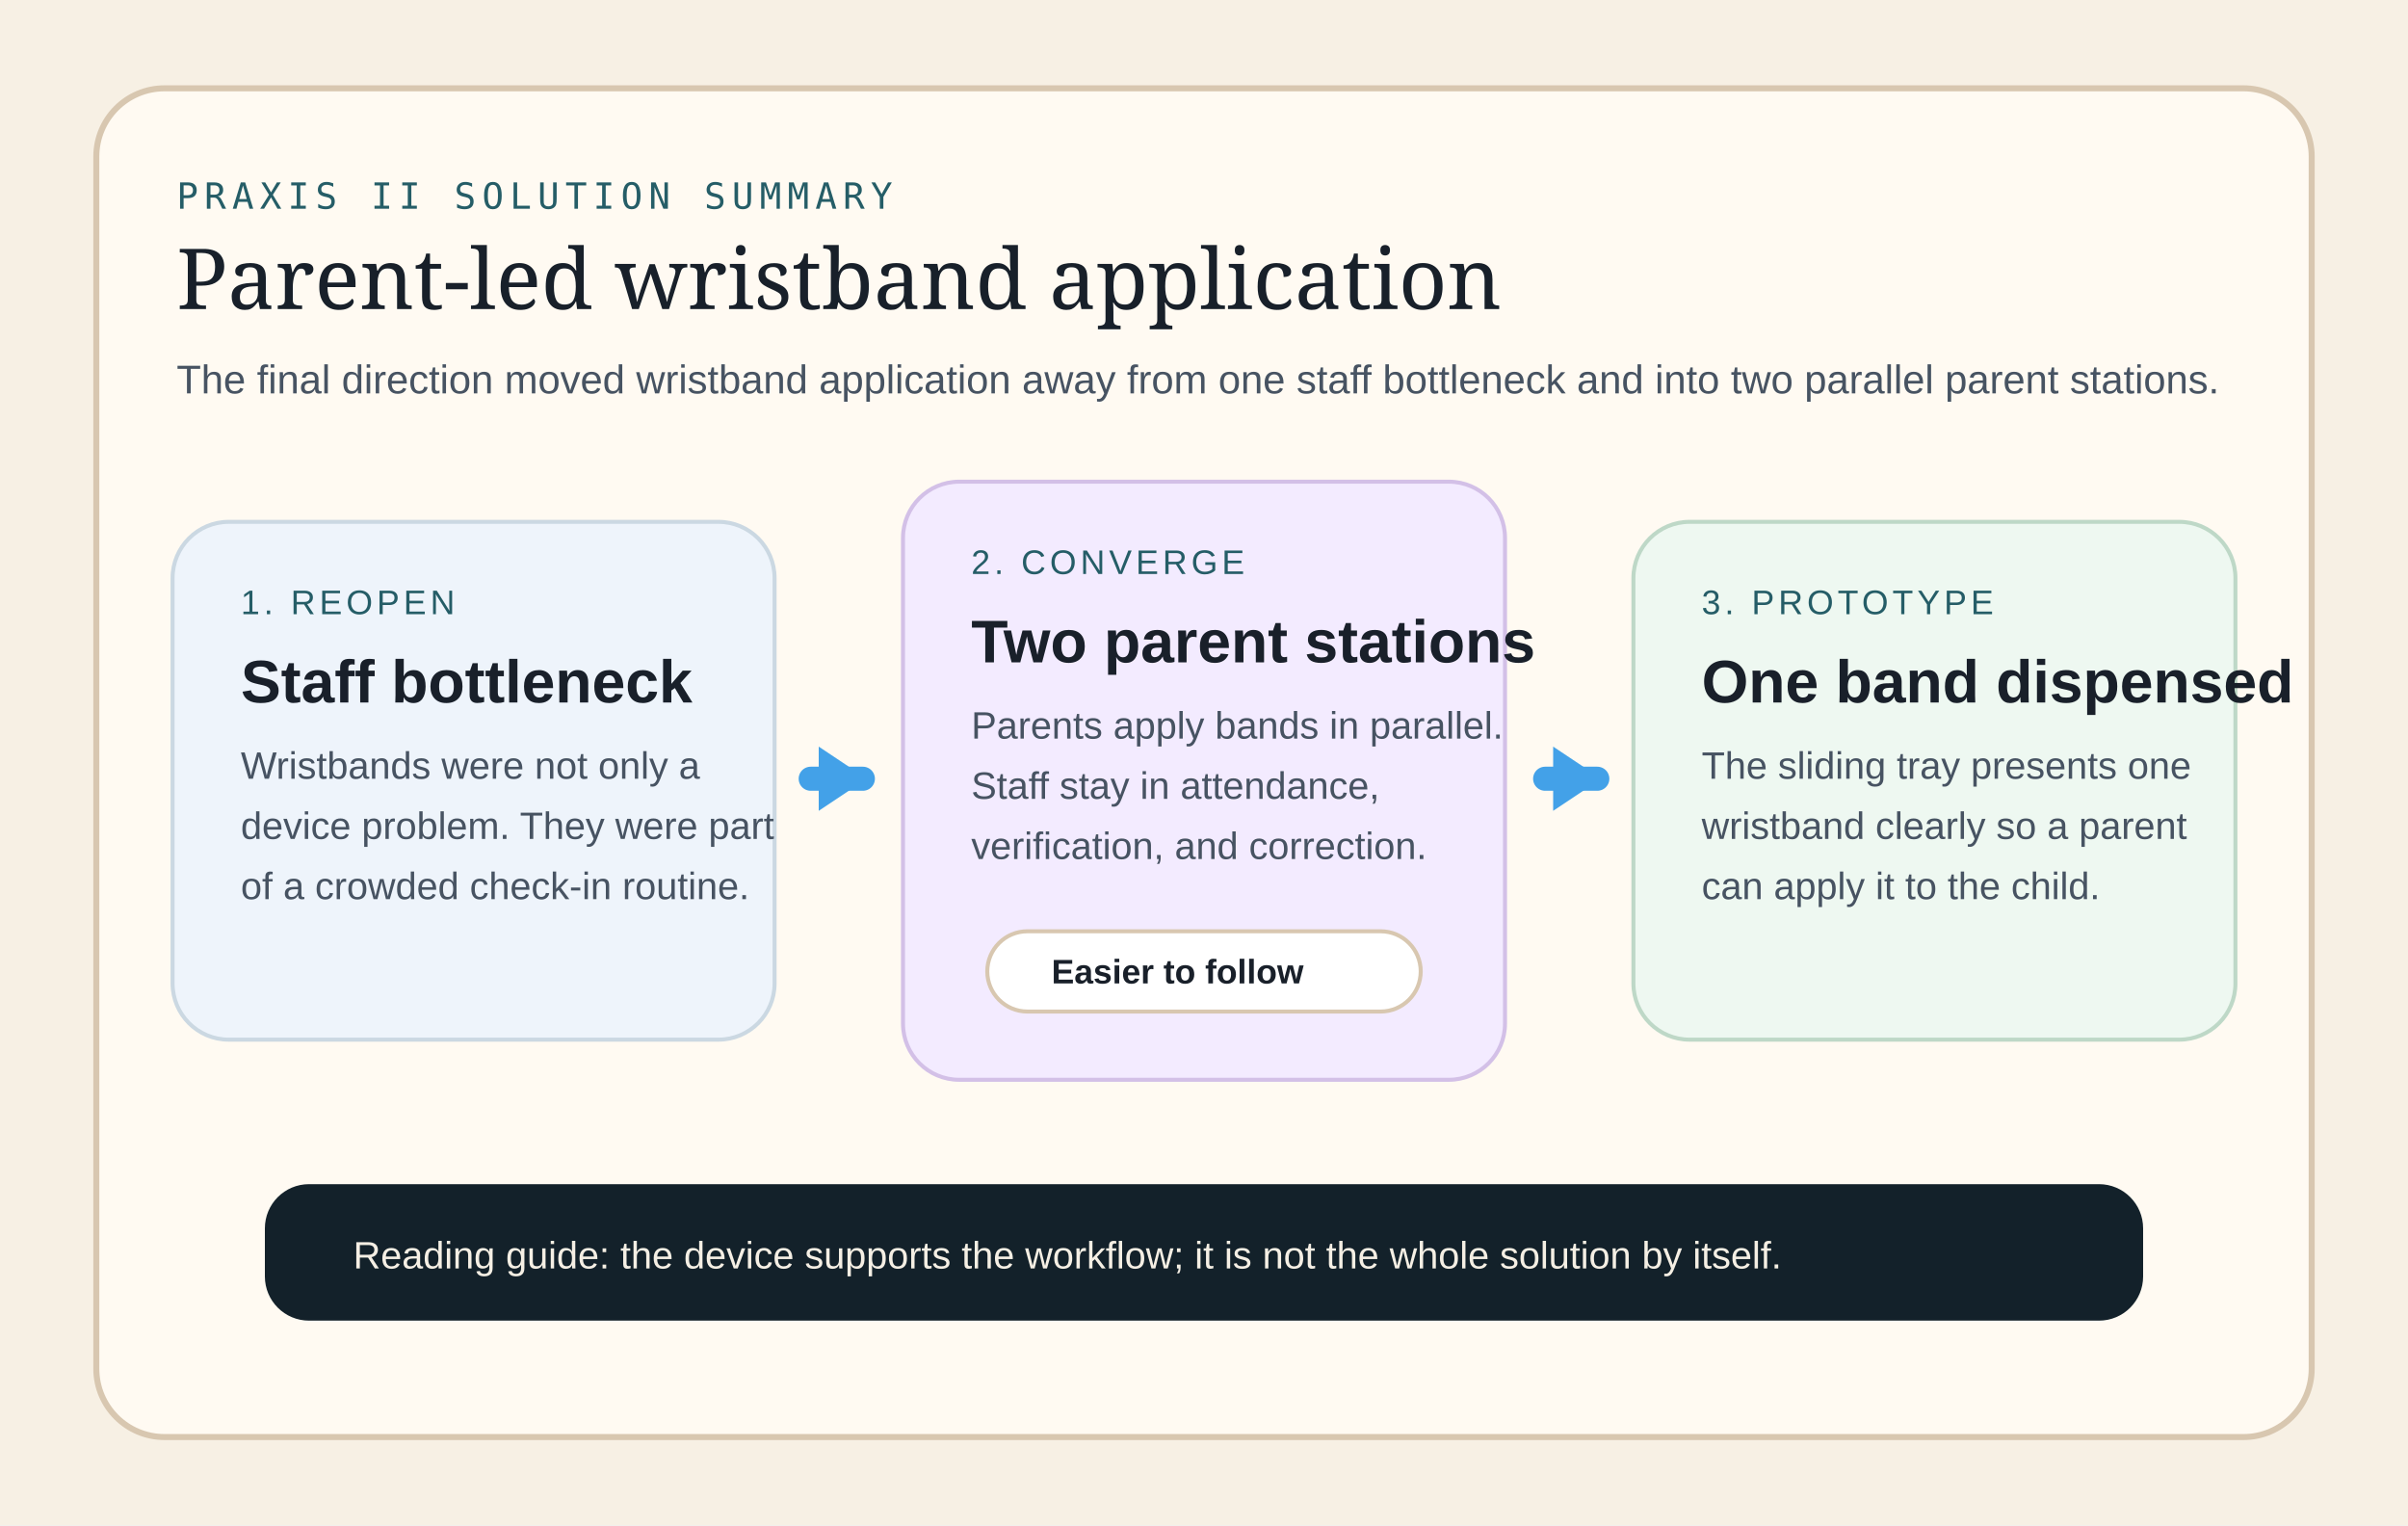
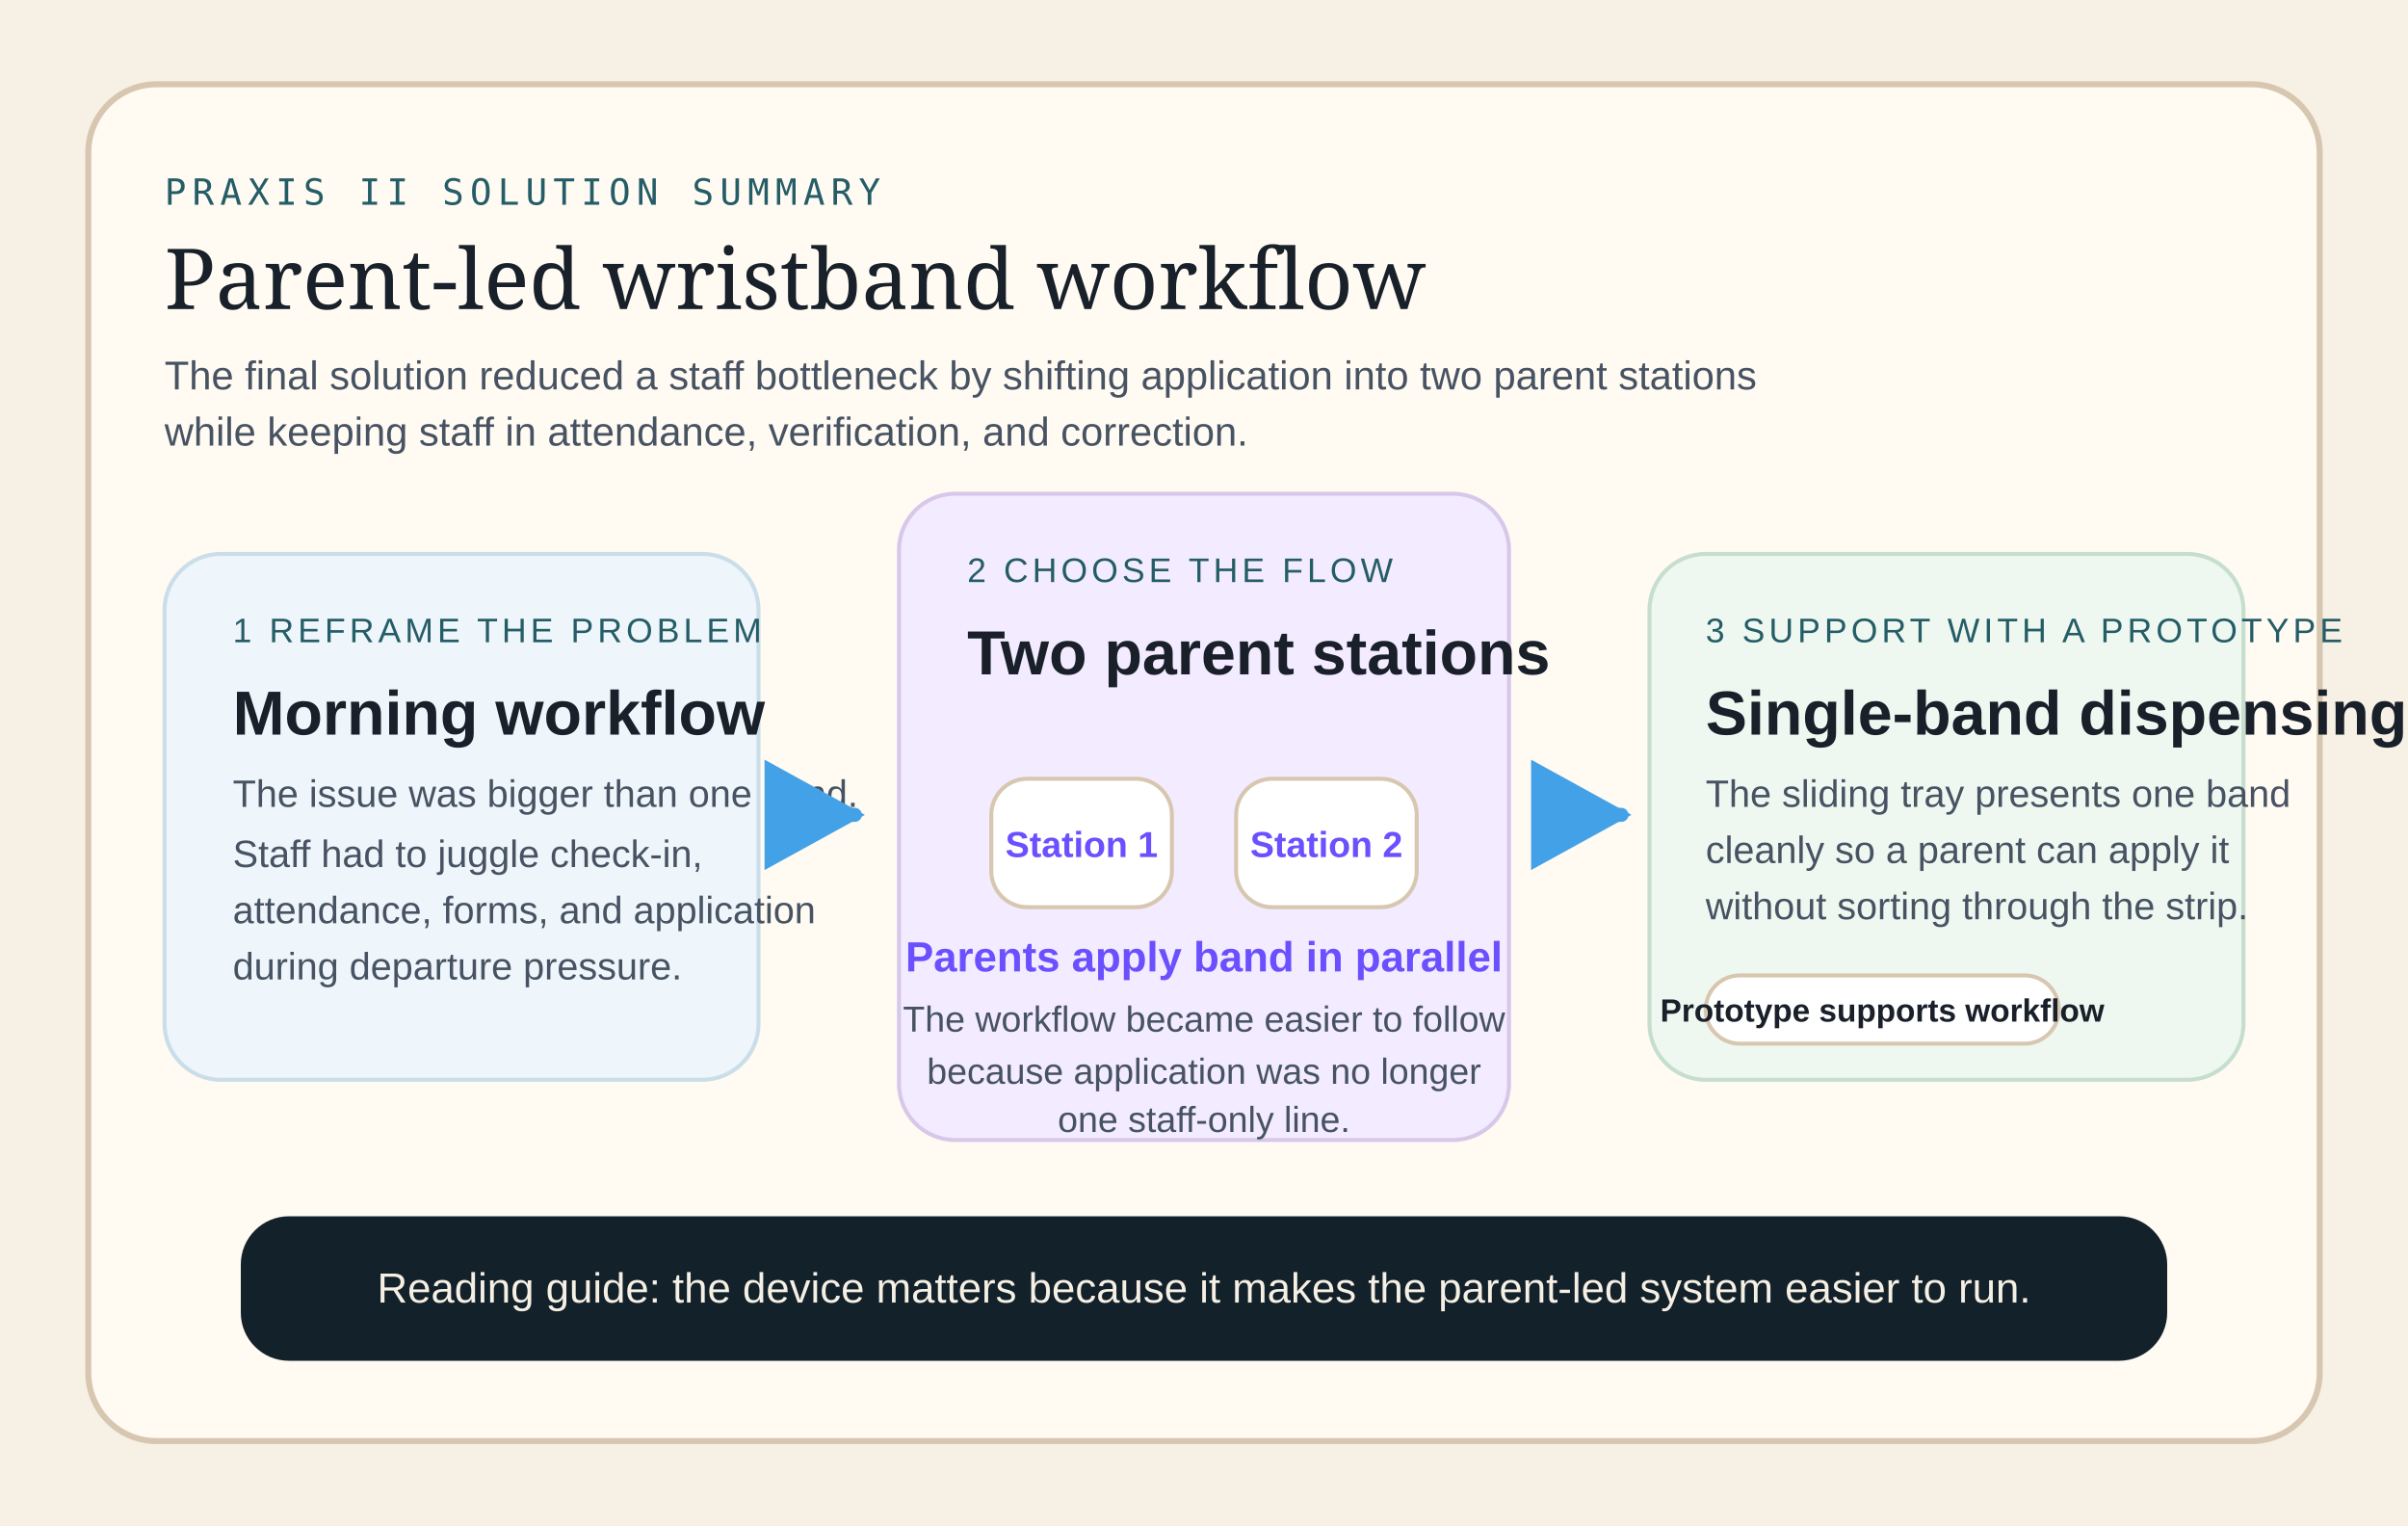
<svg xmlns="http://www.w3.org/2000/svg" viewBox="0 0 1200 760" role="img" aria-labelledby="title desc">
+   <defs>
+     <marker id="summary-arrow" viewBox="0 0 14 14" refX="11" refY="7" markerWidth="10" markerHeight="10" orient="auto">
+       <path d="M2 1.5 L12 7 L2 12.5 Z" fill="#43a1e8" />
+     </marker>
+   </defs>
  <rect width="1200" height="760" fill="#f7f0e4" />
-   <rect x="48" y="44" width="1104" height="672" rx="34" fill="#fffaf2" stroke="#d8c7b0" stroke-width="3" />
-   <text x="88" y="104" font-family="'IBM Plex Mono', monospace" font-size="18" fill="#255d67" letter-spacing="3">PRAXIS II SOLUTION SUMMARY</text>
-   <text x="88" y="154" font-family="'Fraunces', Georgia, serif" font-size="42" fill="#18202a">Parent-led wristband application</text>
-   <text x="88" y="196" font-family="'Public Sans', Arial, sans-serif" font-size="20" fill="#475362">The final direction moved wristband application away from one staff bottleneck and into two parallel parent stations.</text>
+   <rect x="44" y="42" width="1112" height="676" rx="34" fill="#fffaf2" stroke="#d8c7b0" stroke-width="3" />
+   <text x="82" y="102" font-family="'IBM Plex Mono', monospace" font-size="18" fill="#255d67" letter-spacing="3">PRAXIS II SOLUTION SUMMARY</text>
+   <text x="82" y="154" font-family="'Fraunces', Georgia, serif" font-size="42" fill="#18202a">Parent-led wristband workflow</text>
+   <text x="82" y="194" font-family="'Public Sans', Arial, sans-serif" font-size="20" fill="#475362">The final solution reduced a staff bottleneck by shifting application into two parent stations</text>
+   <text x="82" y="222" font-family="'Public Sans', Arial, sans-serif" font-size="20" fill="#475362">while keeping staff in attendance, verification, and correction.</text>
  <g font-family="'Public Sans', Arial, sans-serif">
-     <rect x="86" y="260" width="300" height="258" rx="28" fill="#eef4fb" stroke="#cbd8e2" stroke-width="2" />
-     <text x="120" y="306" font-size="17" fill="#255d67" letter-spacing="2">1. REOPEN</text>
-     <text x="120" y="350" font-size="30" font-weight="700" fill="#19202a">Staff bottleneck</text>
-     <text x="120" y="388" font-size="19" fill="#475362">Wristbands were not only a</text>
-     <text x="120" y="418" font-size="19" fill="#475362">device problem. They were part</text>
-     <text x="120" y="448" font-size="19" fill="#475362">of a crowded check-in routine.</text>
-     <rect x="450" y="240" width="300" height="298" rx="28" fill="#f3ebff" stroke="#d3c0e7" stroke-width="2" />
-     <text x="484" y="286" font-size="17" fill="#255d67" letter-spacing="2">2. CONVERGE</text>
-     <text x="484" y="330" font-size="30" font-weight="700" fill="#19202a">Two parent stations</text>
-     <text x="484" y="368" font-size="19" fill="#475362">Parents apply bands in parallel.</text>
-     <text x="484" y="398" font-size="19" fill="#475362">Staff stay in attendance,</text>
-     <text x="484" y="428" font-size="19" fill="#475362">verification, and correction.</text>
-     <rect x="492" y="464" width="216" height="40" rx="20" fill="#ffffff" stroke="#d8c7b0" stroke-width="2" />
-     <text x="524" y="490" font-size="17" font-weight="700" fill="#19202a">Easier to follow</text>
-     <rect x="814" y="260" width="300" height="258" rx="28" fill="#eef8f1" stroke="#bed8c7" stroke-width="2" />
-     <text x="848" y="306" font-size="17" fill="#255d67" letter-spacing="2">3. PROTOTYPE</text>
-     <text x="848" y="350" font-size="30" font-weight="700" fill="#19202a">One band dispensed</text>
-     <text x="848" y="388" font-size="19" fill="#475362">The sliding tray presents one</text>
-     <text x="848" y="418" font-size="19" fill="#475362">wristband clearly so a parent</text>
-     <text x="848" y="448" font-size="19" fill="#475362">can apply it to the child.</text>
+     <rect x="82" y="276" width="296" height="262" rx="28" fill="#eef5fb" stroke="#cadeea" stroke-width="2" />
+     <text x="116" y="320" font-size="17" fill="#255d67" letter-spacing="2">1 REFRAME THE PROBLEM</text>
+     <text x="116" y="366" font-size="31" font-weight="700" fill="#19202a">Morning workflow</text>
+     <text x="116" y="402" font-size="19" fill="#475362">The issue was bigger than one band.</text>
+     <text x="116" y="432" font-size="19" fill="#475362">Staff had to juggle check-in,</text>
+     <text x="116" y="460" font-size="19" fill="#475362">attendance, forms, and application</text>
+     <text x="116" y="488" font-size="19" fill="#475362">during departure pressure.</text>
+     <rect x="448" y="246" width="304" height="322" rx="28" fill="#f3ebff" stroke="#d7c8ea" stroke-width="2" />
+     <text x="482" y="290" font-size="17" fill="#255d67" letter-spacing="2">2 CHOOSE THE FLOW</text>
+     <text x="482" y="336" font-size="31" font-weight="700" fill="#19202a">Two parent stations</text>
+     <rect x="494" y="388" width="90" height="64" rx="18" fill="#ffffff" stroke="#d8c7b0" stroke-width="2" />
+     <rect x="616" y="388" width="90" height="64" rx="18" fill="#ffffff" stroke="#d8c7b0" stroke-width="2" />
+     <text x="539" y="427" text-anchor="middle" font-size="18" font-weight="700" fill="#6a50ff">Station 1</text>
+     <text x="661" y="427" text-anchor="middle" font-size="18" font-weight="700" fill="#6a50ff">Station 2</text>
+     <text x="600" y="484" text-anchor="middle" font-size="21" font-weight="700" fill="#6a50ff">Parents apply band in parallel</text>
+     <text x="600" y="514" text-anchor="middle" font-size="18" fill="#475362">The workflow became easier to follow</text>
+     <text x="600" y="540" text-anchor="middle" font-size="18" fill="#475362">because application was no longer</text>
+     <text x="600" y="564" text-anchor="middle" font-size="18" fill="#475362">one staff-only line.</text>
+     <rect x="822" y="276" width="296" height="262" rx="28" fill="#eef8f1" stroke="#c6dece" stroke-width="2" />
+     <text x="850" y="320" font-size="17" fill="#255d67" letter-spacing="2">3 SUPPORT WITH A PROTOTYPE</text>
+     <text x="850" y="366" font-size="31" font-weight="700" fill="#19202a">Single-band dispensing</text>
+     <text x="850" y="402" font-size="19" fill="#475362">The sliding tray presents one band</text>
+     <text x="850" y="430" font-size="19" fill="#475362">cleanly so a parent can apply it</text>
+     <text x="850" y="458" font-size="19" fill="#475362">without sorting through the strip.</text>
+     <rect x="850" y="486" width="176" height="34" rx="17" fill="#ffffff" stroke="#d8c7b0" stroke-width="2" />
+     <text x="938" y="509" text-anchor="middle" font-size="16" font-weight="700" fill="#19202a">Prototype supports workflow</text>
  </g>
-   <g fill="none" stroke="#43a1e8" stroke-width="12" stroke-linecap="round" stroke-linejoin="round">
-     <path d="M404 388 H430" />
-     <path d="M770 388 H796" />
-   </g>
-   <g fill="#43a1e8">
-     <path d="M432 388 L408 372 L408 404 Z" />
-     <path d="M798 388 L774 372 L774 404 Z" />
+   <g fill="none" stroke="#43a1e8" stroke-width="7" stroke-linecap="round" marker-end="url(#summary-arrow)">
+     <path d="M390 406 H426" />
+     <path d="M772 406 H808" />
  </g>
  <g font-family="'Public Sans', Arial, sans-serif">
-     <rect x="132" y="590" width="936" height="68" rx="22" fill="#13212a" />
-     <text x="176" y="632" font-size="19" fill="#f5efe4">Reading guide: the device supports the workflow; it is not the whole solution by itself.</text>
+     <rect x="120" y="606" width="960" height="72" rx="24" fill="#13212a" />
+     <text x="600" y="649" text-anchor="middle" font-size="21" fill="#f5efe4">Reading guide: the device matters because it makes the parent-led system easier to run.</text>
  </g>
</svg>
